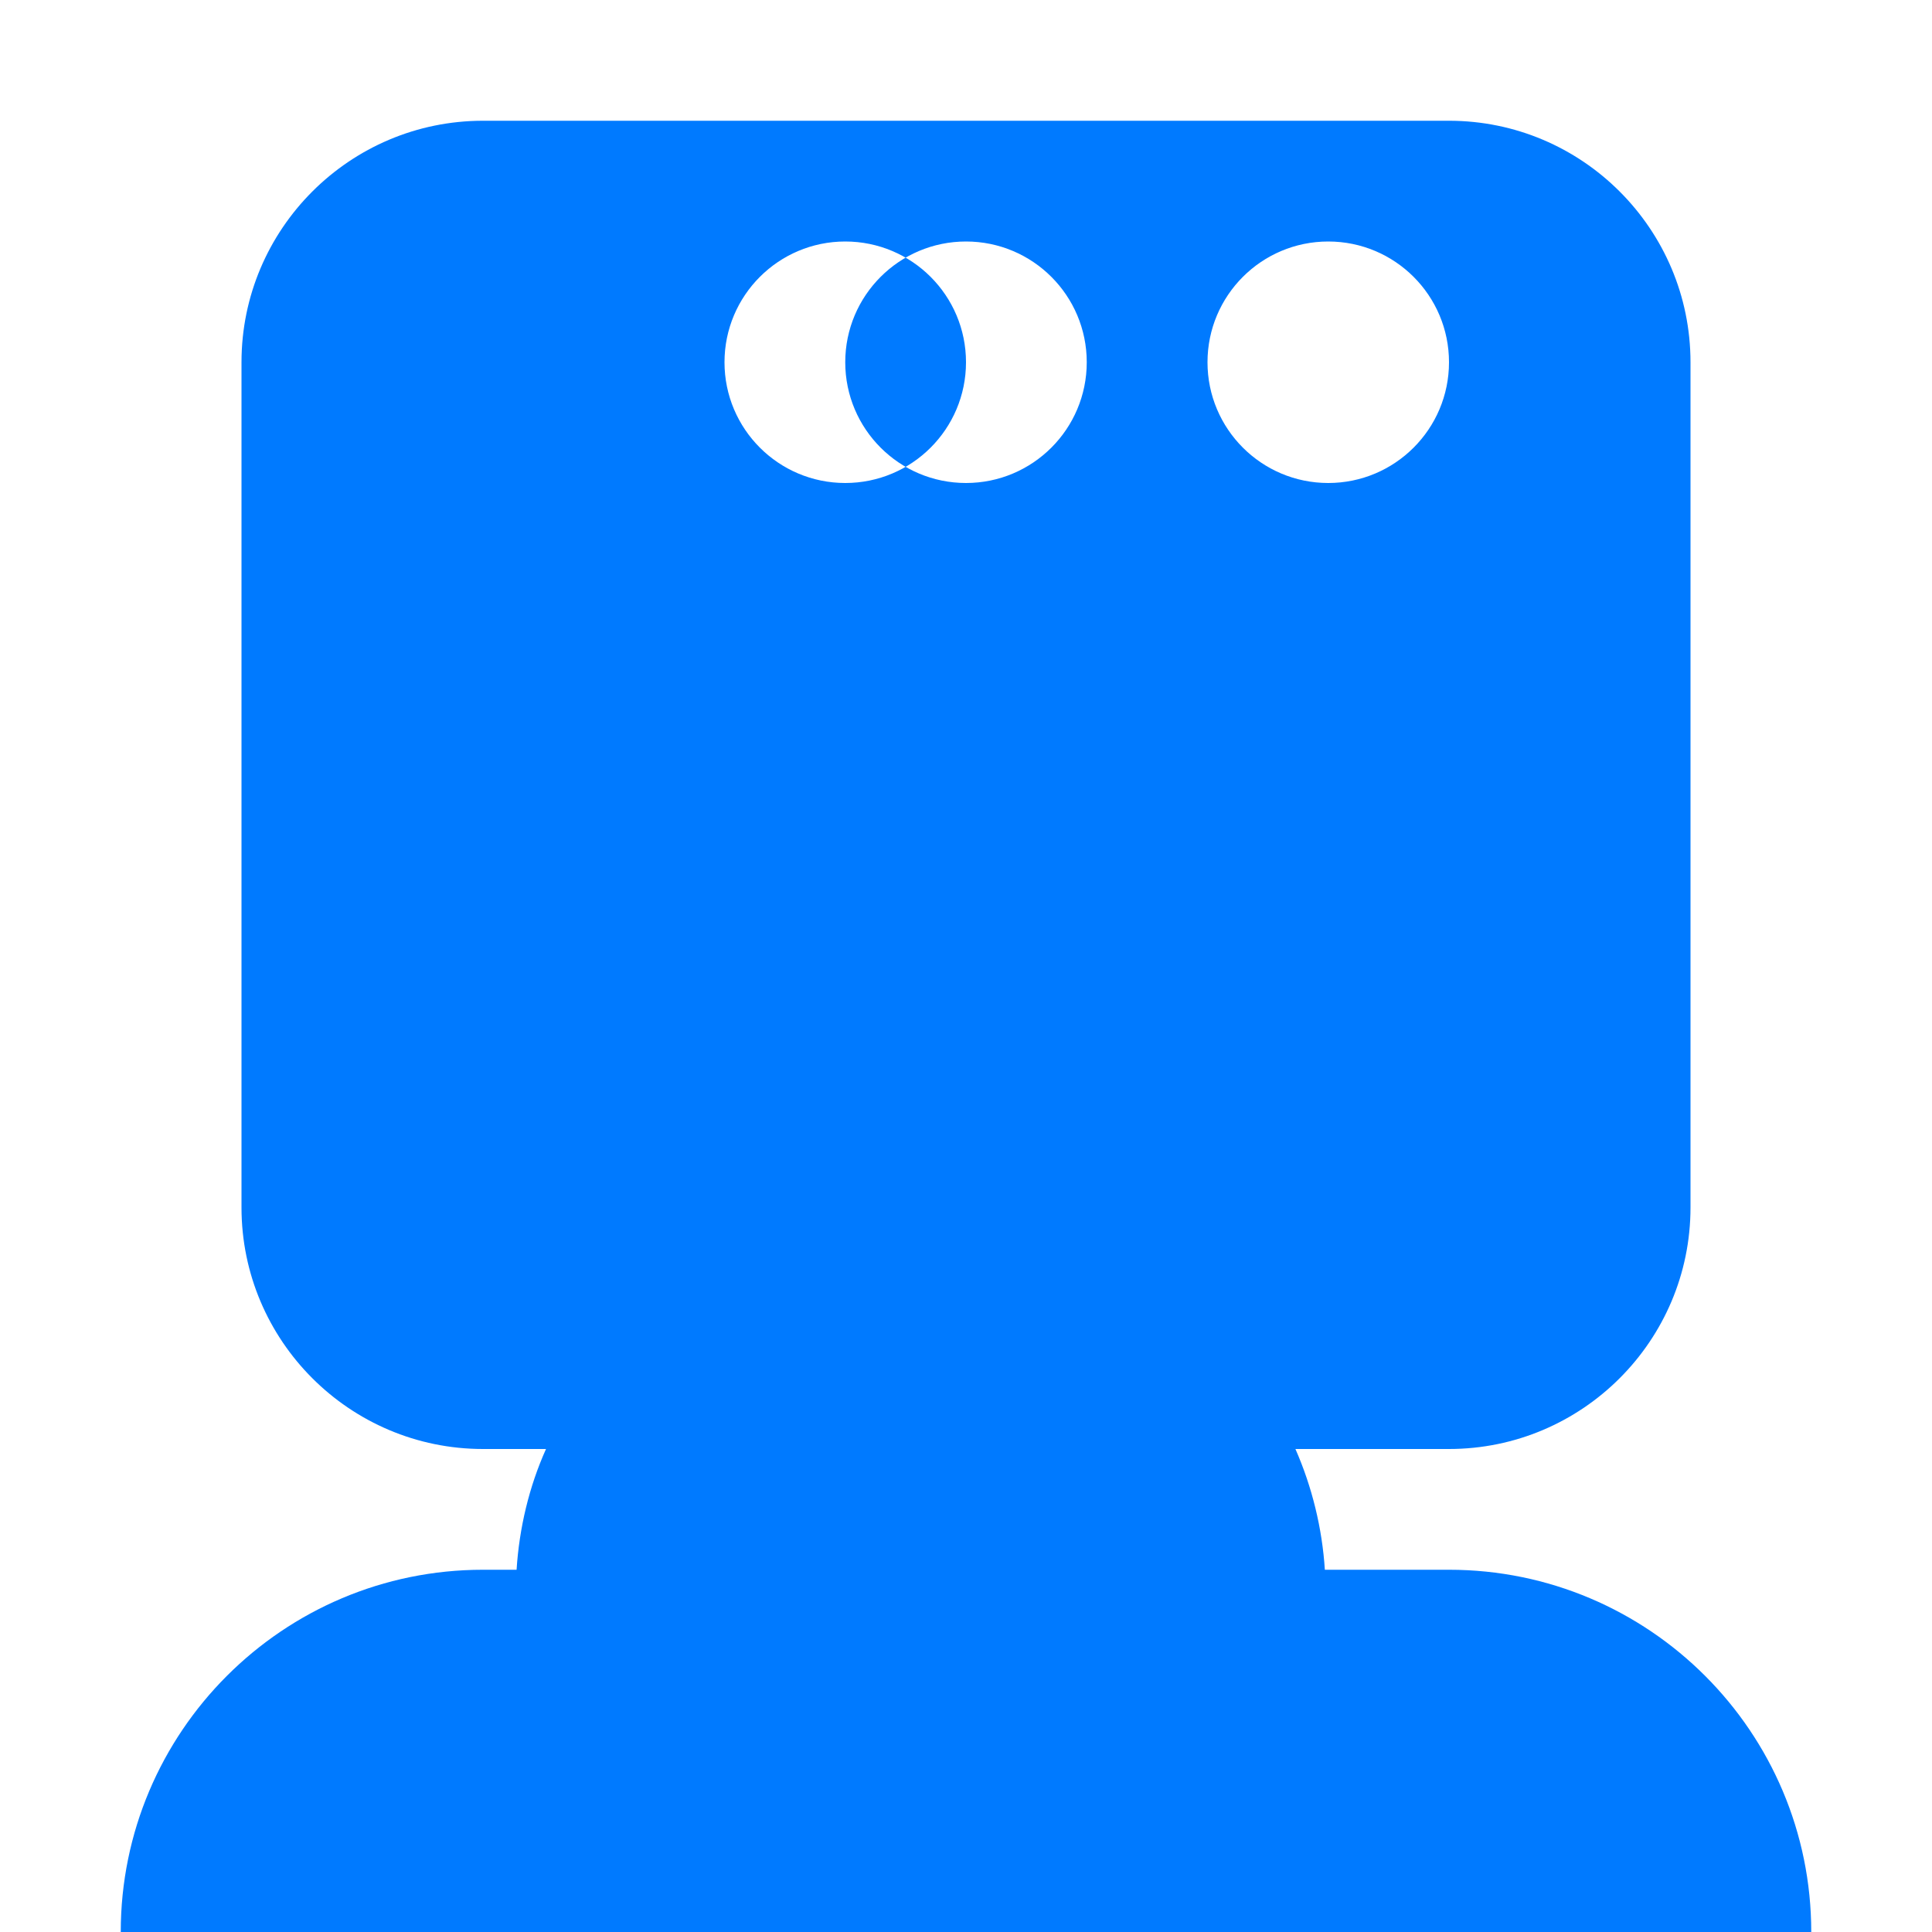
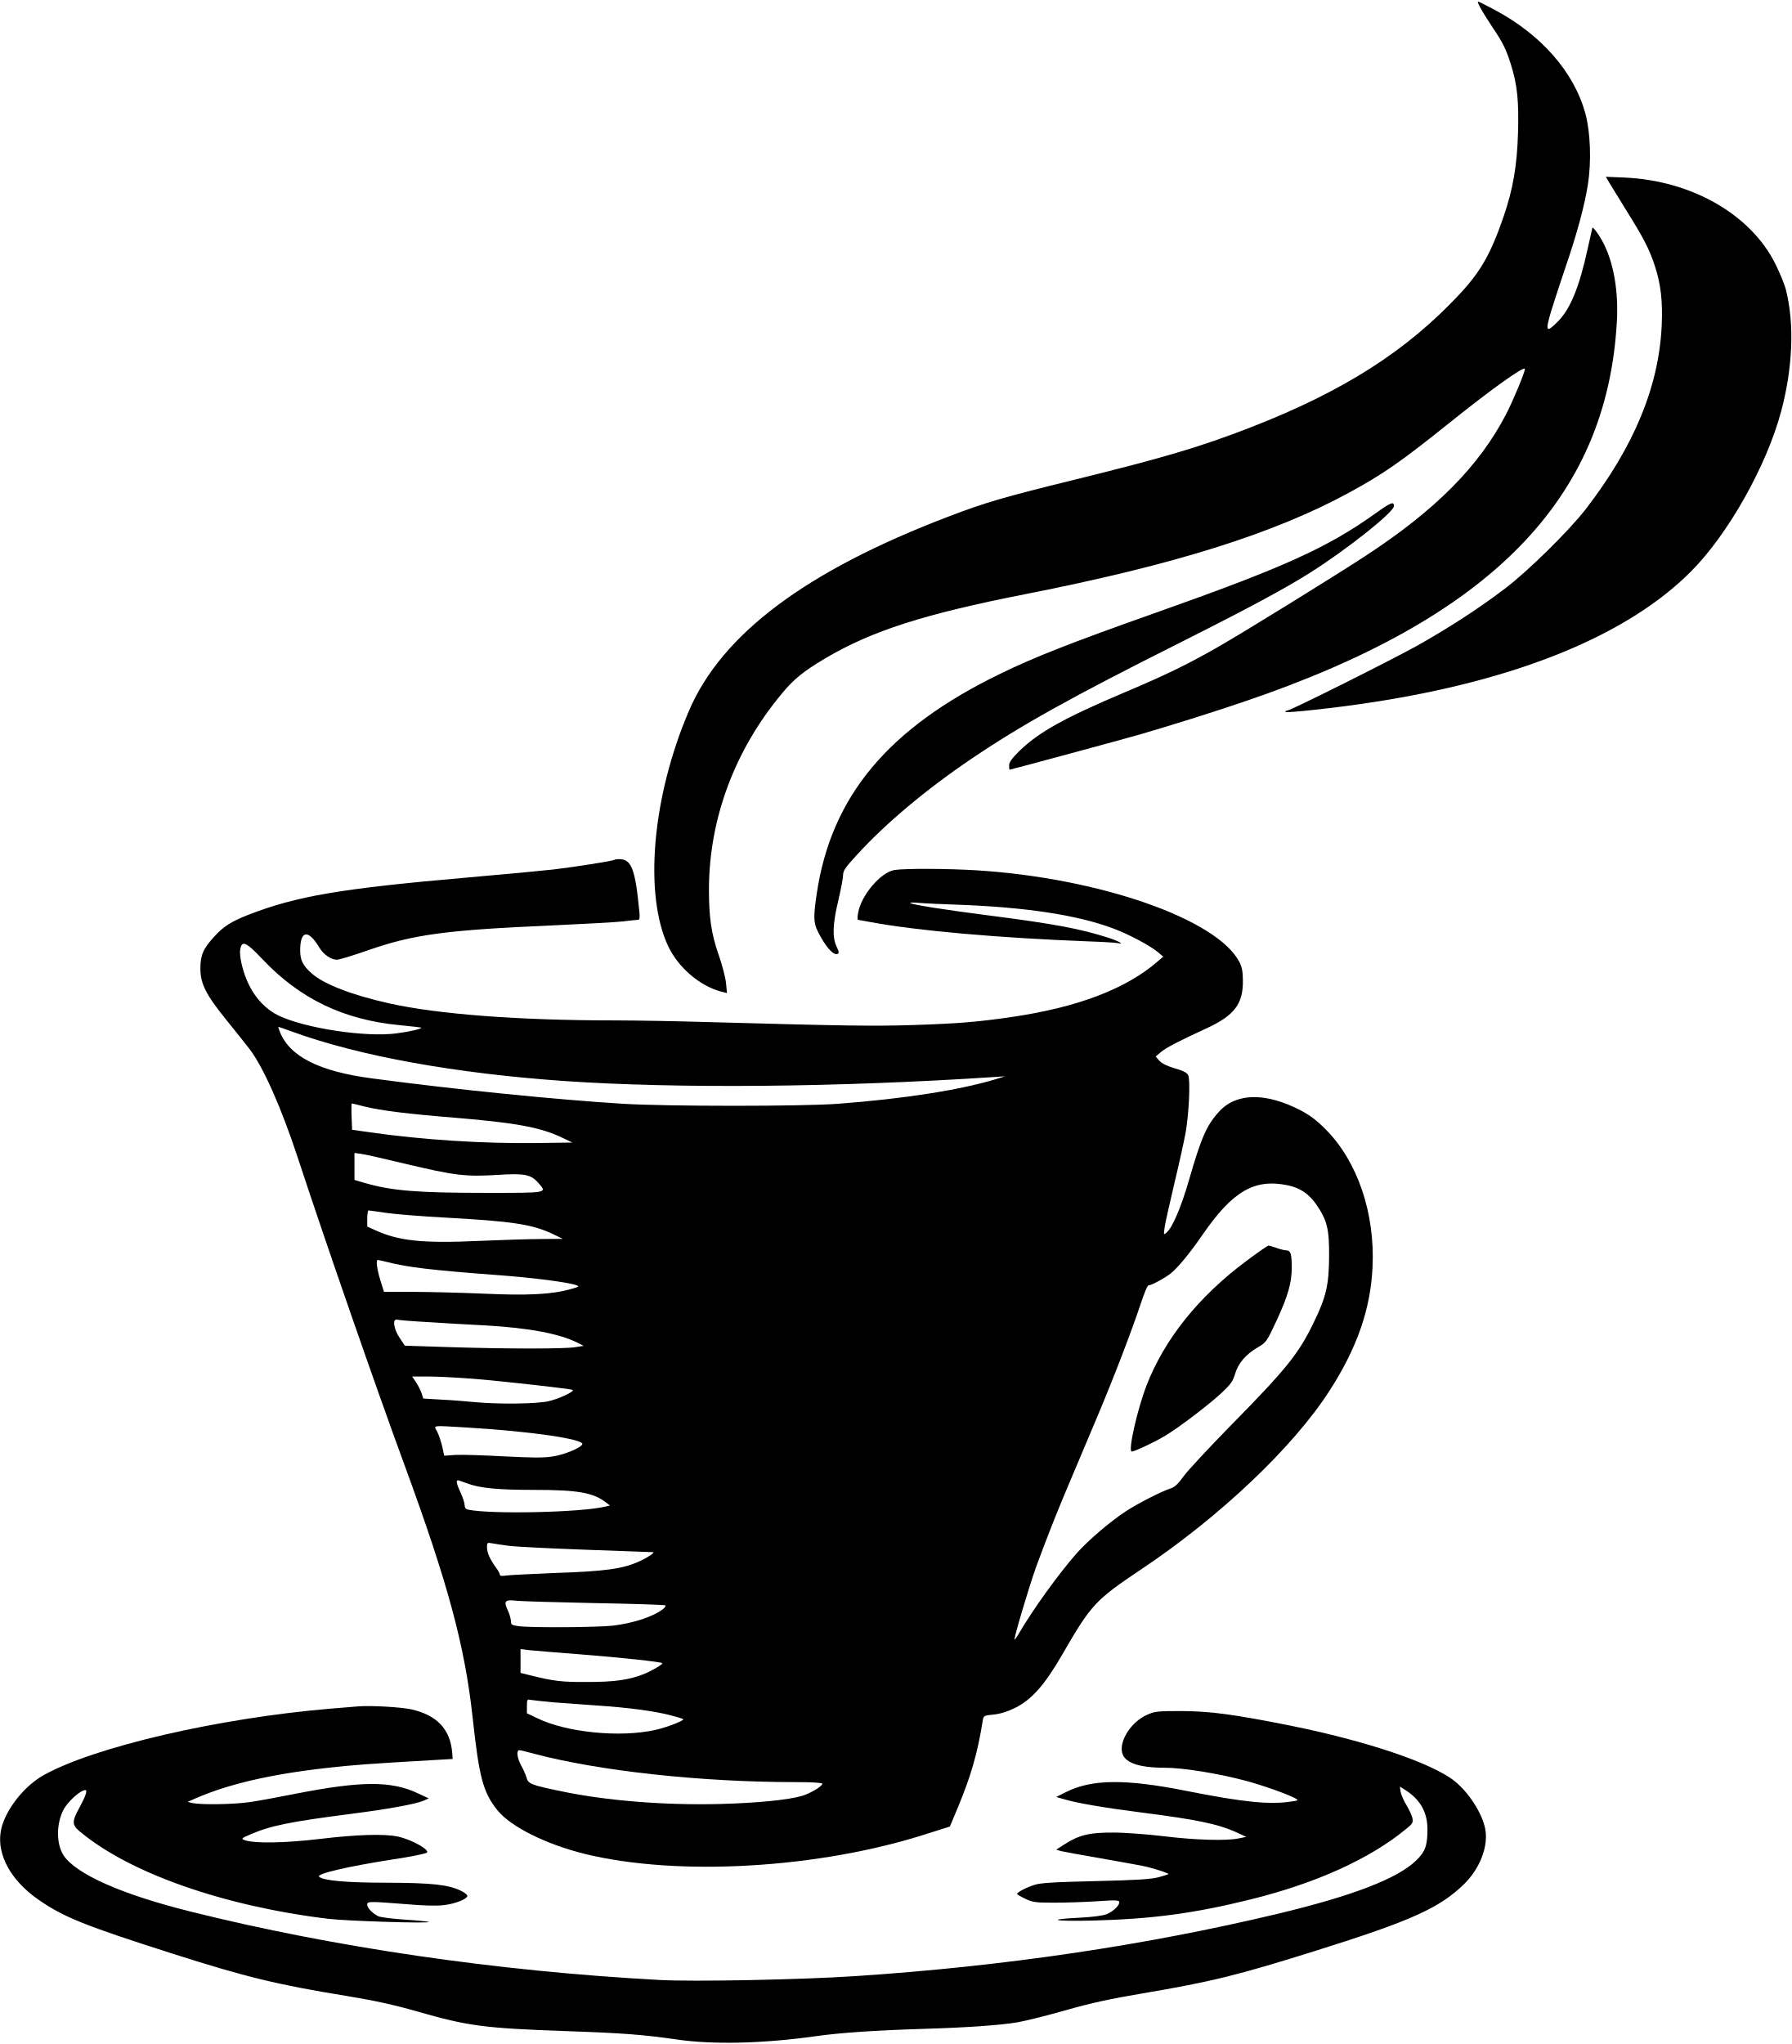
- <svg xmlns="http://www.w3.org/2000/svg" viewBox="0 0 512 512" fill="#007aff">
-   <path d="M128 32C92.7 32 64 60.7 64 96V320c0 35.3 28.7 64 64 64h16.7c-4.5 10-7.1 21-7.8 32H128c-53 0-96 43-96 96s43 96 96 96h256c53 0 96-43 96-96s-43-96-96-96h-32.9c-.7-11-3.4-22-7.8-32H384c35.3 0 64-28.7 64-64V96c0-35.3-28.7-64-64-64H128zM256 64a32 32 0 1 1 0 64 32 32 0 1 1 0-64zm-64 32a32 32 0 1 1 64 0 32 32 0 1 1 -64 0zm160-32a32 32 0 1 1 0 64 32 32 0 1 1 0-64z" />
+ <svg xmlns="http://www.w3.org/2000/svg" version="1.0" width="1122pt" height="1280pt" viewBox="0 0 1122 1280" preserveAspectRatio="xMidYMid meet">
+   <g transform="translate(0,1280) scale(0.1,-0.1)" fill="#000000" stroke="none">
+     <path d="M9276 12743 c15 -27 48 -79 74 -118 63 -93 83 -135 113 -230 40 -128 50 -230 44 -430 -6 -203 -31 -348 -90 -521 -80 -232 -142 -342 -274 -484 -331 -356 -727 -609 -1307 -835 -319 -124 -546 -191 -1106 -329 -443 -109 -561 -143 -790 -231 -892 -340 -1419 -735 -1625 -1216 -231 -538 -284 -1152 -129 -1477 63 -131 195 -245 328 -281 l39 -10 -6 62 c-3 34 -24 114 -46 177 -46 132 -61 233 -61 407 0 443 160 874 457 1230 76 92 135 139 271 220 292 173 621 278 1257 403 931 183 1557 380 2026 636 213 116 322 192 624 434 268 215 475 363 475 339 0 -21 -72 -194 -116 -280 -169 -327 -442 -603 -885 -892 -202 -132 -748 -469 -908 -561 -192 -111 -335 -181 -596 -291 -382 -162 -538 -249 -661 -368 -47 -47 -64 -70 -64 -90 0 -15 1 -27 3 -27 7 0 717 192 817 221 196 57 454 138 648 204 1544 522 2275 1266 2338 2378 13 217 -29 417 -111 541 -21 33 -40 55 -42 50 -1 -5 -14 -63 -29 -129 -53 -243 -109 -379 -186 -457 -75 -76 -82 -66 -43 65 19 61 59 184 89 272 72 210 120 387 141 521 22 140 16 323 -15 439 -70 262 -277 499 -574 656 -50 27 -95 49 -99 49 -5 0 4 -21 19 -47z" />
+     <path d="M10080 11654 c13 -21 63 -102 110 -179 105 -168 139 -235 173 -337 38 -115 51 -221 44 -377 -18 -383 -173 -757 -477 -1151 -105 -135 -363 -389 -506 -497 -161 -122 -344 -241 -544 -354 -167 -93 -798 -409 -819 -409 -6 0 -11 -4 -11 -8 0 -9 316 25 530 58 921 139 1613 422 2010 821 233 233 475 664 565 1003 73 272 84 548 30 761 -8 33 -38 106 -66 162 -154 310 -524 522 -943 541 l-119 5 23 -39z" />
+     <path d="M8620 9589 c-306 -219 -573 -340 -1390 -629 -528 -187 -749 -274 -965 -379 -703 -341 -1059 -767 -1150 -1378 -24 -163 -21 -190 26 -272 43 -75 81 -113 104 -105 11 5 10 14 -6 47 -27 60 -24 141 11 287 16 69 30 140 30 159 0 28 14 49 88 129 181 198 433 409 717 601 317 214 621 383 1300 724 428 215 666 343 819 440 233 147 526 380 526 418 0 30 -19 23 -110 -42z" />
+     <path d="M3849 7416 c-7 -7 -248 -45 -384 -61 -71 -8 -312 -31 -535 -50 -794 -69 -1071 -116 -1373 -233 -109 -43 -157 -73 -214 -136 -71 -77 -88 -117 -88 -201 0 -96 35 -165 165 -325 56 -69 121 -151 145 -182 86 -115 197 -365 300 -678 169 -515 488 -1434 665 -1915 276 -752 380 -1136 430 -1590 41 -379 66 -471 157 -583 83 -102 302 -211 543 -271 585 -144 1473 -92 2147 126 l142 45 47 112 c85 204 126 345 159 552 5 30 7 31 67 37 41 4 84 17 134 41 106 53 186 143 298 337 181 313 206 339 494 532 492 329 951 764 1178 1117 172 266 258 512 270 775 16 337 -93 659 -291 860 -59 60 -101 91 -160 122 -216 112 -400 110 -507 -5 -80 -86 -114 -162 -193 -437 -48 -165 -101 -289 -137 -322 -21 -18 -21 -18 -14 32 4 28 32 151 61 275 30 124 61 266 70 315 22 126 31 335 16 363 -8 15 -33 28 -84 42 -47 14 -80 30 -96 47 l-23 27 33 28 c34 28 108 67 291 151 169 79 224 151 222 297 0 56 -6 85 -22 116 -140 269 -877 526 -1647 574 -179 11 -448 12 -512 2 -88 -14 -211 -160 -229 -270 -4 -23 -4 -42 -1 -42 2 0 40 -7 83 -15 284 -53 803 -99 1359 -120 88 -3 171 -8 185 -11 46 -10 7 13 -60 34 -175 56 -335 86 -730 137 -298 38 -498 70 -509 80 -3 4 21 4 54 1 33 -3 137 -8 230 -11 433 -15 761 -64 989 -150 98 -37 230 -107 281 -150 l30 -26 -35 -30 c-198 -172 -503 -288 -916 -348 -213 -31 -336 -41 -614 -50 -243 -8 -441 -5 -1265 18 -198 6 -472 11 -609 11 -594 0 -1098 38 -1406 106 -237 53 -414 121 -491 191 -53 48 -69 81 -69 142 0 126 51 133 120 17 26 -43 73 -76 110 -76 14 0 104 27 200 61 283 98 485 125 1153 154 197 9 395 20 440 25 45 6 87 10 94 10 9 0 11 15 7 53 -26 267 -49 327 -127 327 -13 0 -26 -2 -28 -4z m-2207 -621 c237 -251 511 -382 863 -415 72 -7 132 -14 133 -15 7 -7 -74 -26 -153 -36 -195 -26 -571 31 -740 111 -75 36 -142 104 -184 189 -38 74 -65 183 -56 228 10 56 38 43 137 -62z m187 -455 c419 -153 1021 -262 1711 -310 706 -48 1705 -39 2680 25 l75 5 -65 -20 c-224 -67 -570 -121 -980 -152 -217 -17 -1078 -17 -1350 0 -420 26 -1047 89 -1564 158 -339 44 -525 139 -585 297 -6 15 -9 27 -8 27 2 0 41 -14 86 -30z m457 -470 c103 -25 261 -45 569 -70 375 -31 532 -60 665 -124 l65 -31 -230 -3 c-327 -4 -711 20 -1035 67 l-115 16 -3 83 c-2 45 -1 82 1 82 2 0 40 -9 83 -20z m244 -356 c325 -77 384 -84 596 -71 157 10 199 2 243 -48 59 -67 71 -65 -326 -65 -432 0 -586 13 -755 61 l-68 20 0 85 0 84 43 -6 c23 -3 143 -30 267 -60z m5537 -137 c76 -16 131 -54 177 -120 67 -98 81 -152 80 -322 -1 -182 -18 -257 -98 -420 -94 -194 -169 -287 -521 -645 -132 -135 -263 -275 -290 -312 -36 -50 -58 -71 -84 -79 -56 -18 -201 -92 -277 -141 -96 -62 -238 -183 -310 -264 -112 -127 -273 -350 -359 -497 -15 -26 -29 -46 -31 -44 -6 6 91 331 134 452 22 61 65 173 95 250 53 135 83 206 292 700 105 250 211 526 270 703 20 61 41 112 47 112 18 0 110 50 142 77 47 39 119 127 199 243 188 272 324 351 534 307z m-5651 -172 c54 -8 223 -22 374 -30 421 -23 546 -42 675 -104 l60 -29 -135 -1 c-74 0 -252 -6 -395 -12 -345 -16 -498 0 -642 66 l-53 24 0 50 c0 28 4 51 8 51 5 0 53 -7 108 -15z m13 -309 c124 -32 273 -50 701 -82 203 -15 432 -44 479 -62 21 -8 18 -10 -36 -25 -116 -33 -268 -41 -548 -28 -143 6 -341 11 -440 11 l-180 0 -23 73 c-21 69 -29 127 -16 127 3 0 32 -7 63 -14z m246 -375 c94 -6 258 -16 365 -21 276 -16 466 -52 580 -110 l35 -18 -50 -8 c-66 -12 -442 -11 -790 0 l-280 9 -32 49 c-38 55 -47 123 -15 114 9 -3 94 -10 187 -15z m297 -356 c204 -17 609 -63 615 -69 11 -11 -92 -58 -153 -71 -79 -17 -307 -19 -454 -6 -52 5 -148 13 -212 16 l-117 7 -11 34 c-6 18 -22 49 -35 69 l-24 35 104 0 c57 0 186 -7 287 -15z m-39 -305 c386 -23 725 -72 714 -104 -7 -22 -113 -66 -187 -77 -57 -9 -130 -8 -305 1 -126 7 -262 11 -301 9 l-72 -5 -12 56 c-7 30 -21 72 -31 93 -23 44 -46 41 194 27z m-8 -349 c80 -30 189 -41 420 -41 275 0 371 -17 452 -80 l23 -18 -26 -6 c-146 -37 -716 -50 -861 -20 -16 3 -23 12 -23 28 0 13 -11 48 -25 78 -25 54 -31 78 -17 78 4 0 30 -9 57 -19z m260 -391 c44 -6 265 -17 490 -25 226 -8 412 -15 414 -15 16 -1 -31 -33 -86 -58 -100 -46 -213 -62 -518 -72 -148 -6 -289 -13 -312 -16 -31 -5 -43 -3 -43 6 0 7 -11 27 -24 44 -36 49 -56 92 -56 126 0 29 2 31 28 26 15 -3 63 -10 107 -16z m542 -359 c238 -4 436 -11 440 -14 3 -4 -2 -14 -13 -22 -61 -48 -183 -89 -314 -105 -93 -11 -504 -14 -587 -4 -49 6 -53 9 -53 33 -1 14 -9 44 -19 65 -28 60 -20 70 53 62 34 -4 256 -10 493 -15z m-92 -321 c246 -19 505 -47 513 -55 6 -6 -69 -50 -117 -69 -92 -36 -182 -49 -351 -49 -160 -1 -210 5 -352 40 l-68 17 0 74 0 75 58 -7 c31 -3 174 -15 317 -26z m-175 -300 c63 -5 187 -14 275 -20 198 -13 362 -35 463 -61 42 -11 79 -22 81 -25 8 -8 -105 -52 -174 -67 -222 -50 -559 -16 -742 74 l-63 30 0 45 c0 41 2 44 23 39 12 -2 74 -9 137 -15z m-120 -321 c407 -109 1049 -179 1643 -179 103 0 167 -4 167 -10 0 -16 -74 -60 -126 -76 -84 -25 -282 -45 -514 -51 -350 -9 -721 21 -1006 82 -174 36 -197 45 -206 82 -5 17 -19 51 -33 75 -26 46 -33 98 -12 98 6 0 46 -10 87 -21z" />
+     <path d="M7805 4903 c-299 -223 -511 -488 -624 -778 -59 -153 -118 -415 -93 -415 17 0 143 59 206 97 86 51 268 189 353 267 61 57 74 75 88 122 19 66 67 123 143 167 53 31 55 35 117 167 71 153 95 237 95 331 0 86 -7 109 -34 109 -11 0 -39 7 -61 15 -22 8 -45 14 -50 15 -6 0 -69 -44 -140 -97z" />
+     <path d="M2240 2114 c-25 -2 -101 -8 -170 -14 -702 -59 -1478 -239 -1796 -416 -110 -62 -214 -184 -256 -302 -57 -160 30 -345 224 -479 157 -109 290 -162 838 -337 457 -146 658 -195 1090 -265 177 -29 298 -56 435 -95 331 -95 422 -107 960 -126 341 -12 469 -22 675 -52 228 -33 544 -25 870 21 147 21 375 37 680 46 270 8 479 23 583 41 48 8 183 42 300 75 156 45 282 72 477 105 439 74 603 115 1097 270 592 186 770 266 923 416 100 98 154 241 131 349 -21 99 -104 226 -192 296 -142 113 -552 251 -1029 347 -355 71 -501 90 -680 91 -152 0 -169 -2 -217 -24 -95 -42 -171 -156 -156 -233 12 -65 101 -98 268 -98 114 0 330 -35 501 -80 107 -28 270 -86 317 -112 21 -12 19 -13 -23 -19 -136 -22 -302 -5 -660 66 -381 76 -593 74 -755 -8 l-60 -30 45 -13 c83 -25 245 -53 486 -84 352 -45 483 -72 601 -126 l58 -27 -45 -9 c-76 -17 -276 -11 -470 13 -102 12 -243 23 -315 23 -151 1 -216 -15 -304 -71 l-56 -36 30 -9 c17 -4 136 -26 265 -48 129 -23 253 -45 275 -51 64 -16 137 -41 133 -45 -2 -2 -31 -11 -63 -20 -47 -12 -135 -18 -395 -24 -260 -6 -346 -11 -383 -24 -50 -16 -107 -46 -107 -56 0 -4 23 -17 52 -31 46 -22 65 -24 182 -24 72 0 193 4 269 9 117 8 137 7 137 -6 0 -22 -38 -58 -79 -75 -22 -9 -88 -18 -168 -22 -222 -11 -163 -24 82 -18 375 10 634 45 990 133 407 101 743 253 968 438 44 35 48 42 43 70 -4 17 -20 53 -37 81 -17 27 -33 65 -37 83 l-5 34 29 -18 c97 -60 144 -141 144 -249 0 -102 -14 -141 -70 -195 -117 -114 -395 -221 -865 -334 -830 -198 -1710 -329 -2649 -391 -330 -22 -1014 -36 -1226 -24 -1016 55 -2038 204 -2935 428 -431 107 -717 234 -796 351 -46 69 -48 194 -3 284 27 53 107 126 139 126 14 0 1 -39 -35 -105 -51 -93 -51 -112 2 -156 311 -259 896 -465 1553 -545 117 -14 655 -31 630 -19 -5 2 -74 9 -151 14 -78 5 -153 15 -165 21 -38 20 -69 52 -69 72 0 22 9 22 240 4 113 -10 199 -12 242 -6 68 8 139 36 145 56 2 7 -16 22 -41 34 -80 38 -181 49 -463 50 -253 0 -400 13 -425 38 -18 18 186 65 457 107 95 14 184 31 214 41 37 12 -85 83 -177 103 -86 18 -257 13 -490 -15 -219 -26 -412 -29 -471 -7 -22 9 -19 11 36 35 126 55 250 80 623 128 248 32 411 62 464 84 l31 14 -66 31 c-168 80 -357 79 -774 -3 -99 -20 -225 -43 -280 -51 -102 -15 -305 -18 -360 -6 l-30 7 40 18 c211 93 476 155 834 195 158 18 265 26 666 49 l120 7 -3 40 c-12 145 -95 234 -253 270 -68 15 -257 26 -339 19z" />
+   </g>
</svg>
